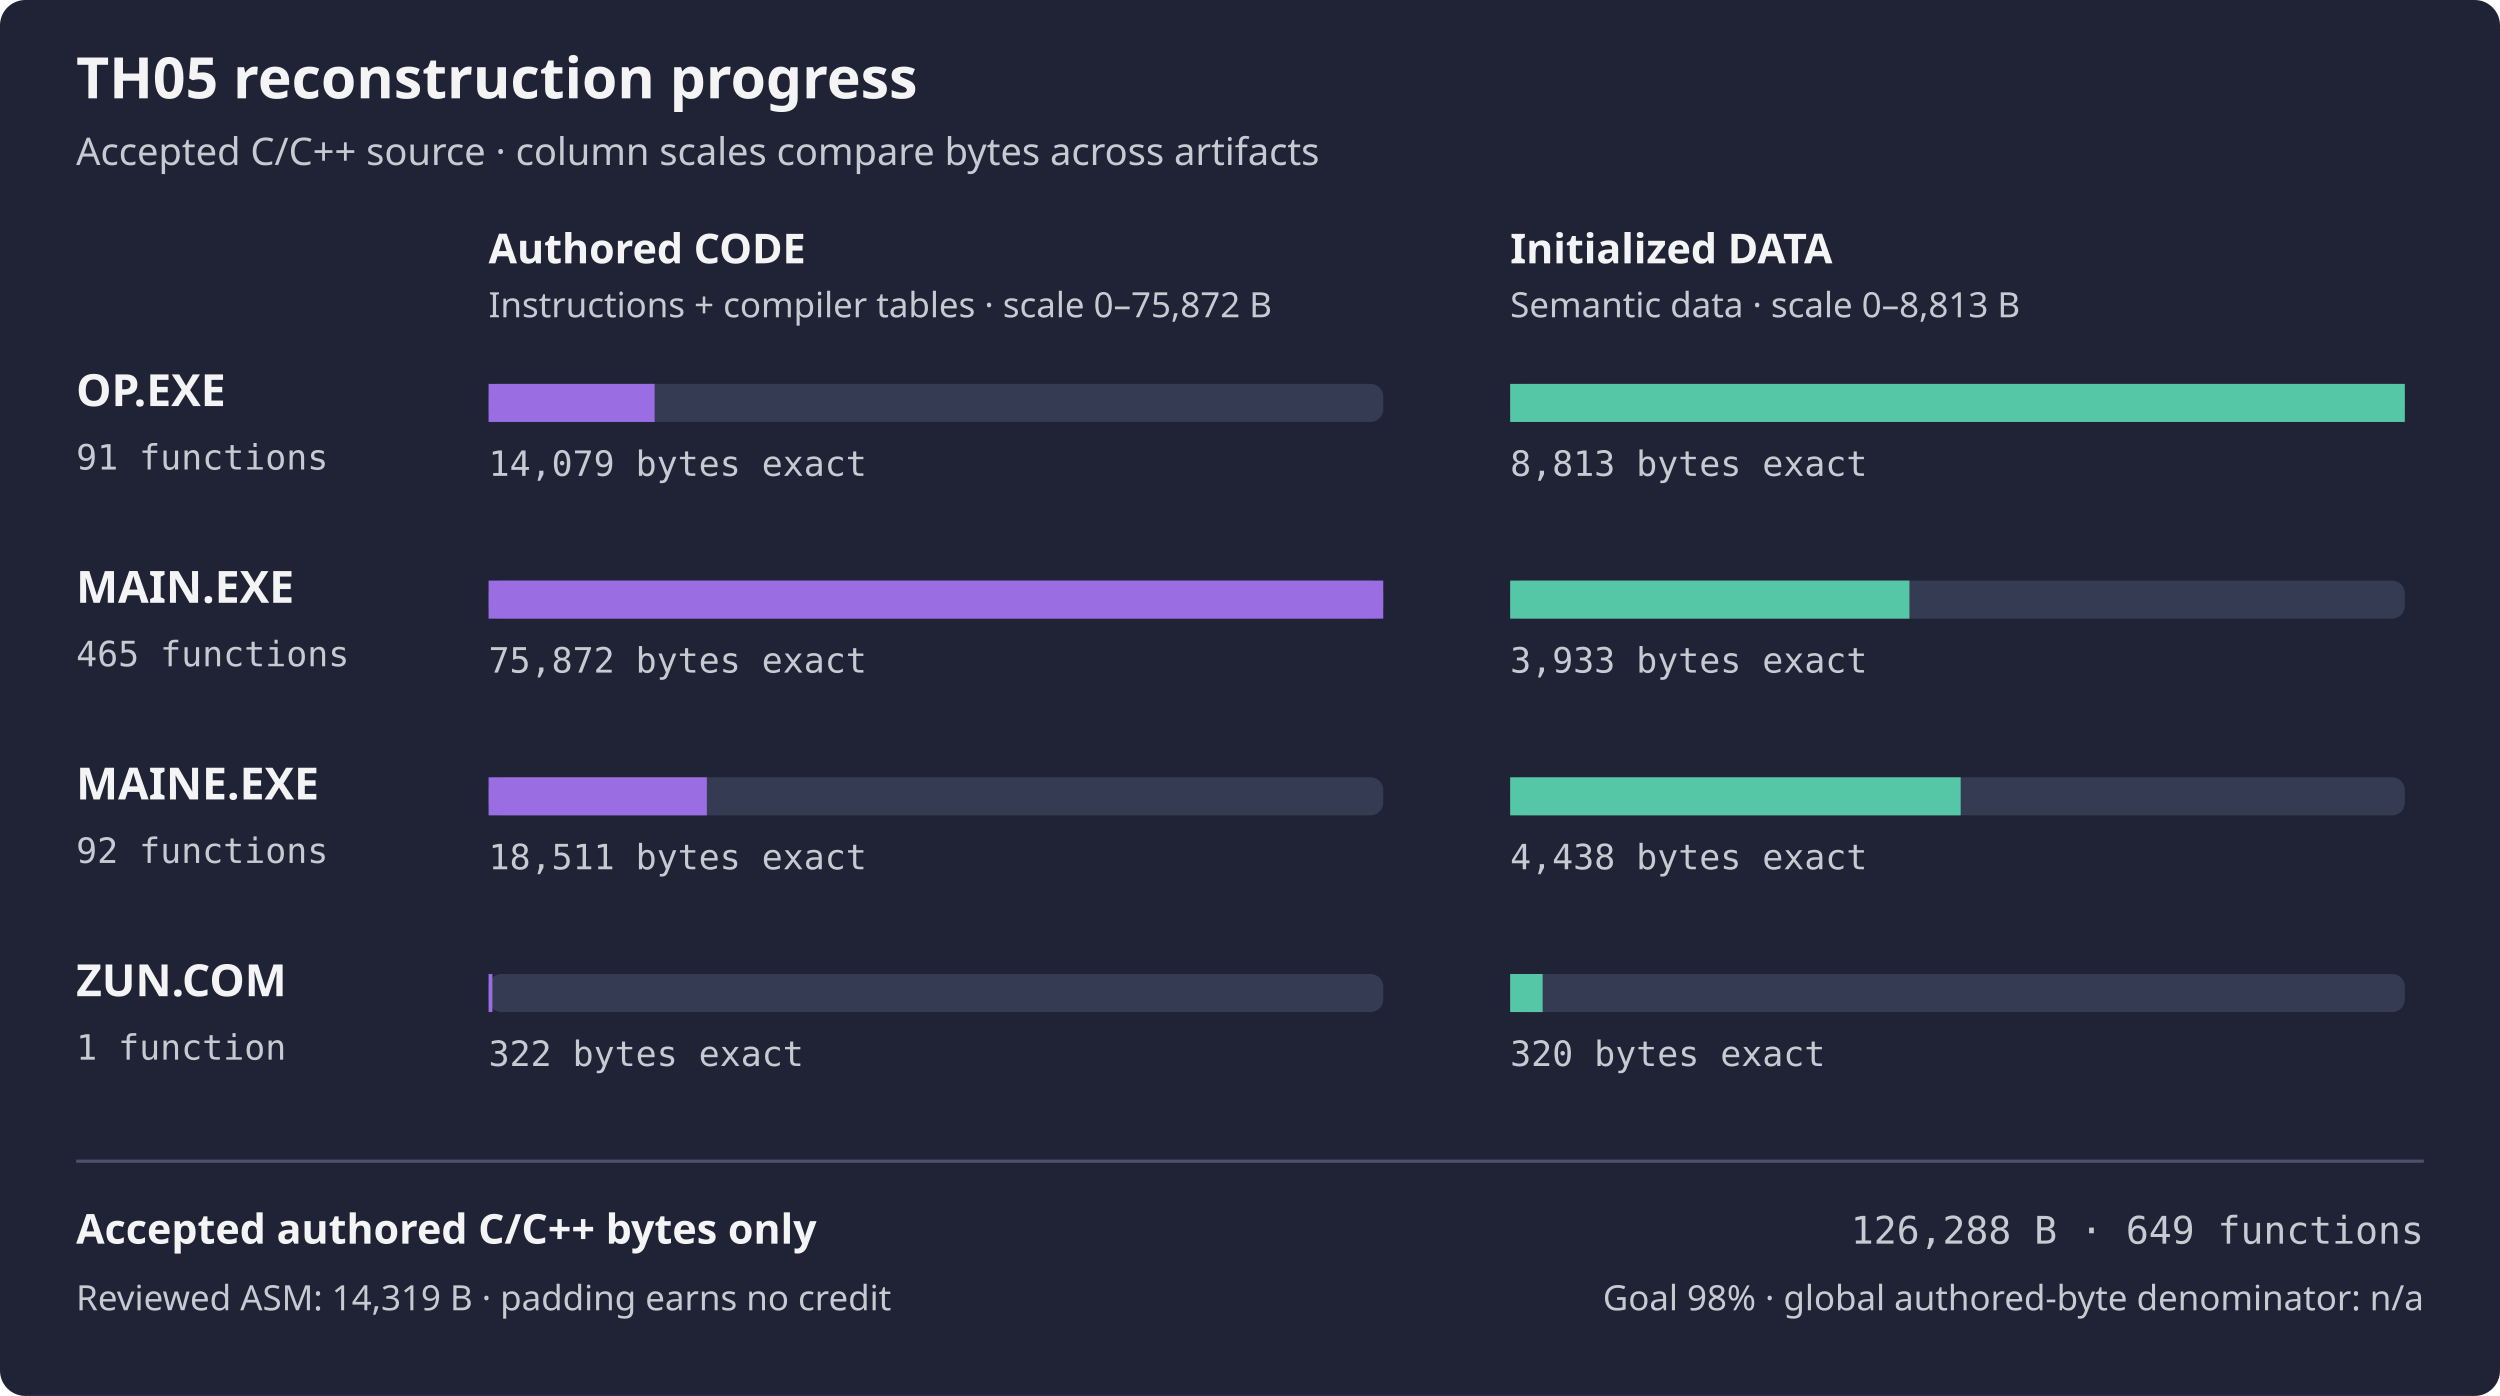
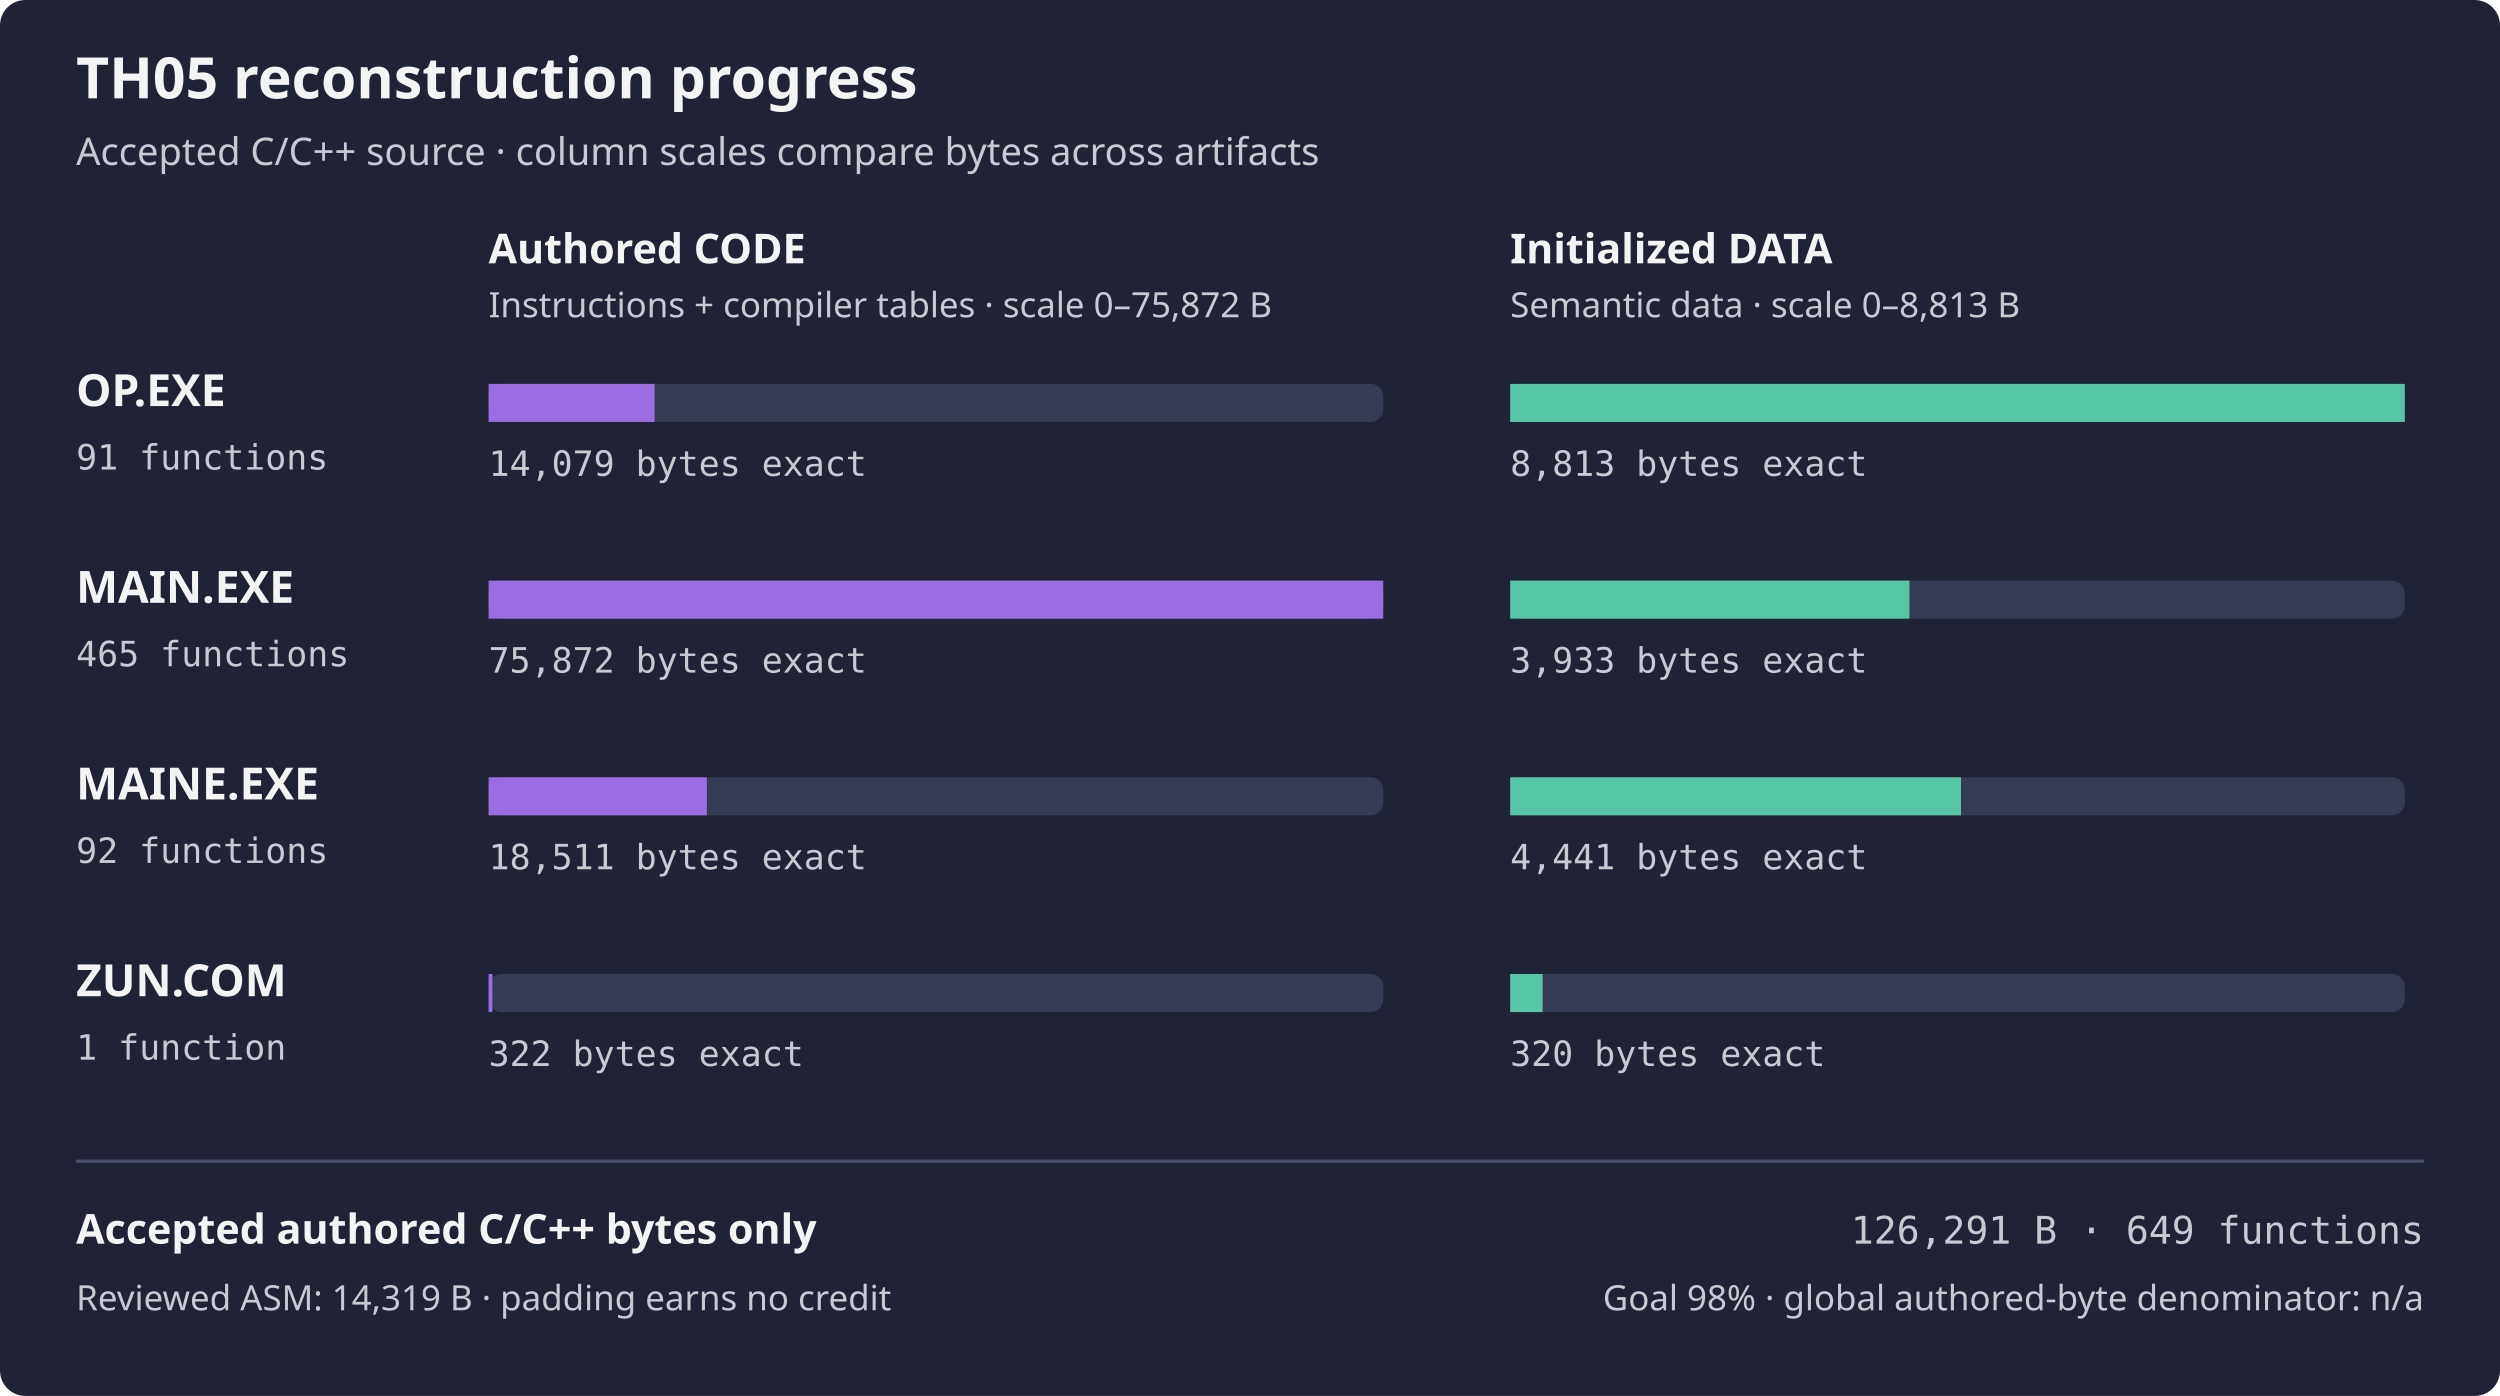
<svg xmlns="http://www.w3.org/2000/svg" width="788" height="440" viewBox="0 0 788 440" role="img" aria-labelledby="title desc">
  <rect width="788" height="440" rx="8" fill="#1f2335" />
  <text x="24" y="31" fill="#f4f4f5" font-family="sans-serif" font-size="18" font-weight="600">TH05 reconstruction progress</text>
  <text x="24" y="52" fill="#c8cad2" font-family="sans-serif" font-size="12">Accepted C/C++ source · column scales compare bytes across artifacts</text>
  <text x="154" y="83" fill="#f4f4f5" font-family="sans-serif" font-size="13" font-weight="600">Authored CODE</text>
  <text x="476" y="83" fill="#f4f4f5" font-family="sans-serif" font-size="13" font-weight="600">Initialized DATA</text>
  <text x="154" y="100" fill="#c8cad2" font-family="sans-serif" font-size="11">Instructions + compiler tables · scale 0–75,872 B</text>
  <text x="476" y="100" fill="#c8cad2" font-family="sans-serif" font-size="11">Semantic data · scale 0–8,813 B</text>
  <text x="24" y="128" fill="#f4f4f5" font-family="sans-serif" font-size="14" font-weight="600">OP.EXE</text>
  <text x="24" y="148" fill="#c8cad2" font-family="monospace" font-size="11">91 functions</text>
  <rect x="154" y="121" width="282" height="12" rx="4" fill="#353b52" />
  <rect x="154" y="121" width="52.33" height="12" fill="#9b6de3" />
  <rect x="476" y="121" width="282" height="12" rx="4" fill="#353b52" />
  <rect x="476" y="121" width="282.00" height="12" fill="#55c7a6" />
  <text x="154" y="150" fill="#c8cad2" font-family="monospace" font-size="11">14,079 bytes exact</text>
  <text x="476" y="150" fill="#c8cad2" font-family="monospace" font-size="11">8,813 bytes exact</text>
  <text x="24" y="190" fill="#f4f4f5" font-family="sans-serif" font-size="14" font-weight="600">MAIN.EXE</text>
  <text x="24" y="210" fill="#c8cad2" font-family="monospace" font-size="11">465 functions</text>
  <rect x="154" y="183" width="282" height="12" rx="4" fill="#353b52" />
  <rect x="154" y="183" width="282.00" height="12" fill="#9b6de3" />
  <rect x="476" y="183" width="282" height="12" rx="4" fill="#353b52" />
  <rect x="476" y="183" width="125.85" height="12" fill="#55c7a6" />
  <text x="154" y="212" fill="#c8cad2" font-family="monospace" font-size="11">75,872 bytes exact</text>
  <text x="476" y="212" fill="#c8cad2" font-family="monospace" font-size="11">3,933 bytes exact</text>
  <text x="24" y="252" fill="#f4f4f5" font-family="sans-serif" font-size="14" font-weight="600">MAINE.EXE</text>
  <text x="24" y="272" fill="#c8cad2" font-family="monospace" font-size="11">92 functions</text>
  <rect x="154" y="245" width="282" height="12" rx="4" fill="#353b52" />
  <rect x="154" y="245" width="68.80" height="12" fill="#9b6de3" />
  <rect x="476" y="245" width="282" height="12" rx="4" fill="#353b52" />
-   <rect x="476" y="245" width="142.01" height="12" fill="#55c7a6" />
+   <rect x="476" y="245" width="142.10" height="12" fill="#55c7a6" />
  <text x="154" y="274" fill="#c8cad2" font-family="monospace" font-size="11">18,511 bytes exact</text>
-   <text x="476" y="274" fill="#c8cad2" font-family="monospace" font-size="11">4,438 bytes exact</text>
+   <text x="476" y="274" fill="#c8cad2" font-family="monospace" font-size="11">4,441 bytes exact</text>
  <text x="24" y="314" fill="#f4f4f5" font-family="sans-serif" font-size="14" font-weight="600">ZUN.COM</text>
  <text x="24" y="334" fill="#c8cad2" font-family="monospace" font-size="11">1 function</text>
  <rect x="154" y="307" width="282" height="12" rx="4" fill="#353b52" />
  <rect x="154" y="307" width="1.20" height="12" fill="#9b6de3" />
  <rect x="476" y="307" width="282" height="12" rx="4" fill="#353b52" />
  <rect x="476" y="307" width="10.24" height="12" fill="#55c7a6" />
  <text x="154" y="336" fill="#c8cad2" font-family="monospace" font-size="11">322 bytes exact</text>
  <text x="476" y="336" fill="#c8cad2" font-family="monospace" font-size="11">320 bytes exact</text>
  <path d="M24 366 H764" stroke="#4b526d" />
  <text x="24" y="392" fill="#f4f4f5" font-family="sans-serif" font-size="13" font-weight="600">Accepted authored C/C++ bytes only</text>
-   <text x="764" y="392" fill="#c8cad2" font-family="monospace" text-anchor="end" font-size="12">126,288 B · 649 functions</text>
+   <text x="764" y="392" fill="#c8cad2" font-family="monospace" text-anchor="end" font-size="12">126,291 B · 649 functions</text>
  <text x="24" y="413" fill="#c8cad2" font-family="sans-serif" font-size="11">Reviewed ASM: 14,319 B · padding earns no credit</text>
  <text x="764" y="413" fill="#c8cad2" font-family="sans-serif" text-anchor="end" font-size="11">Goal 98% · global authored-byte denominator: n/a</text>
</svg>
